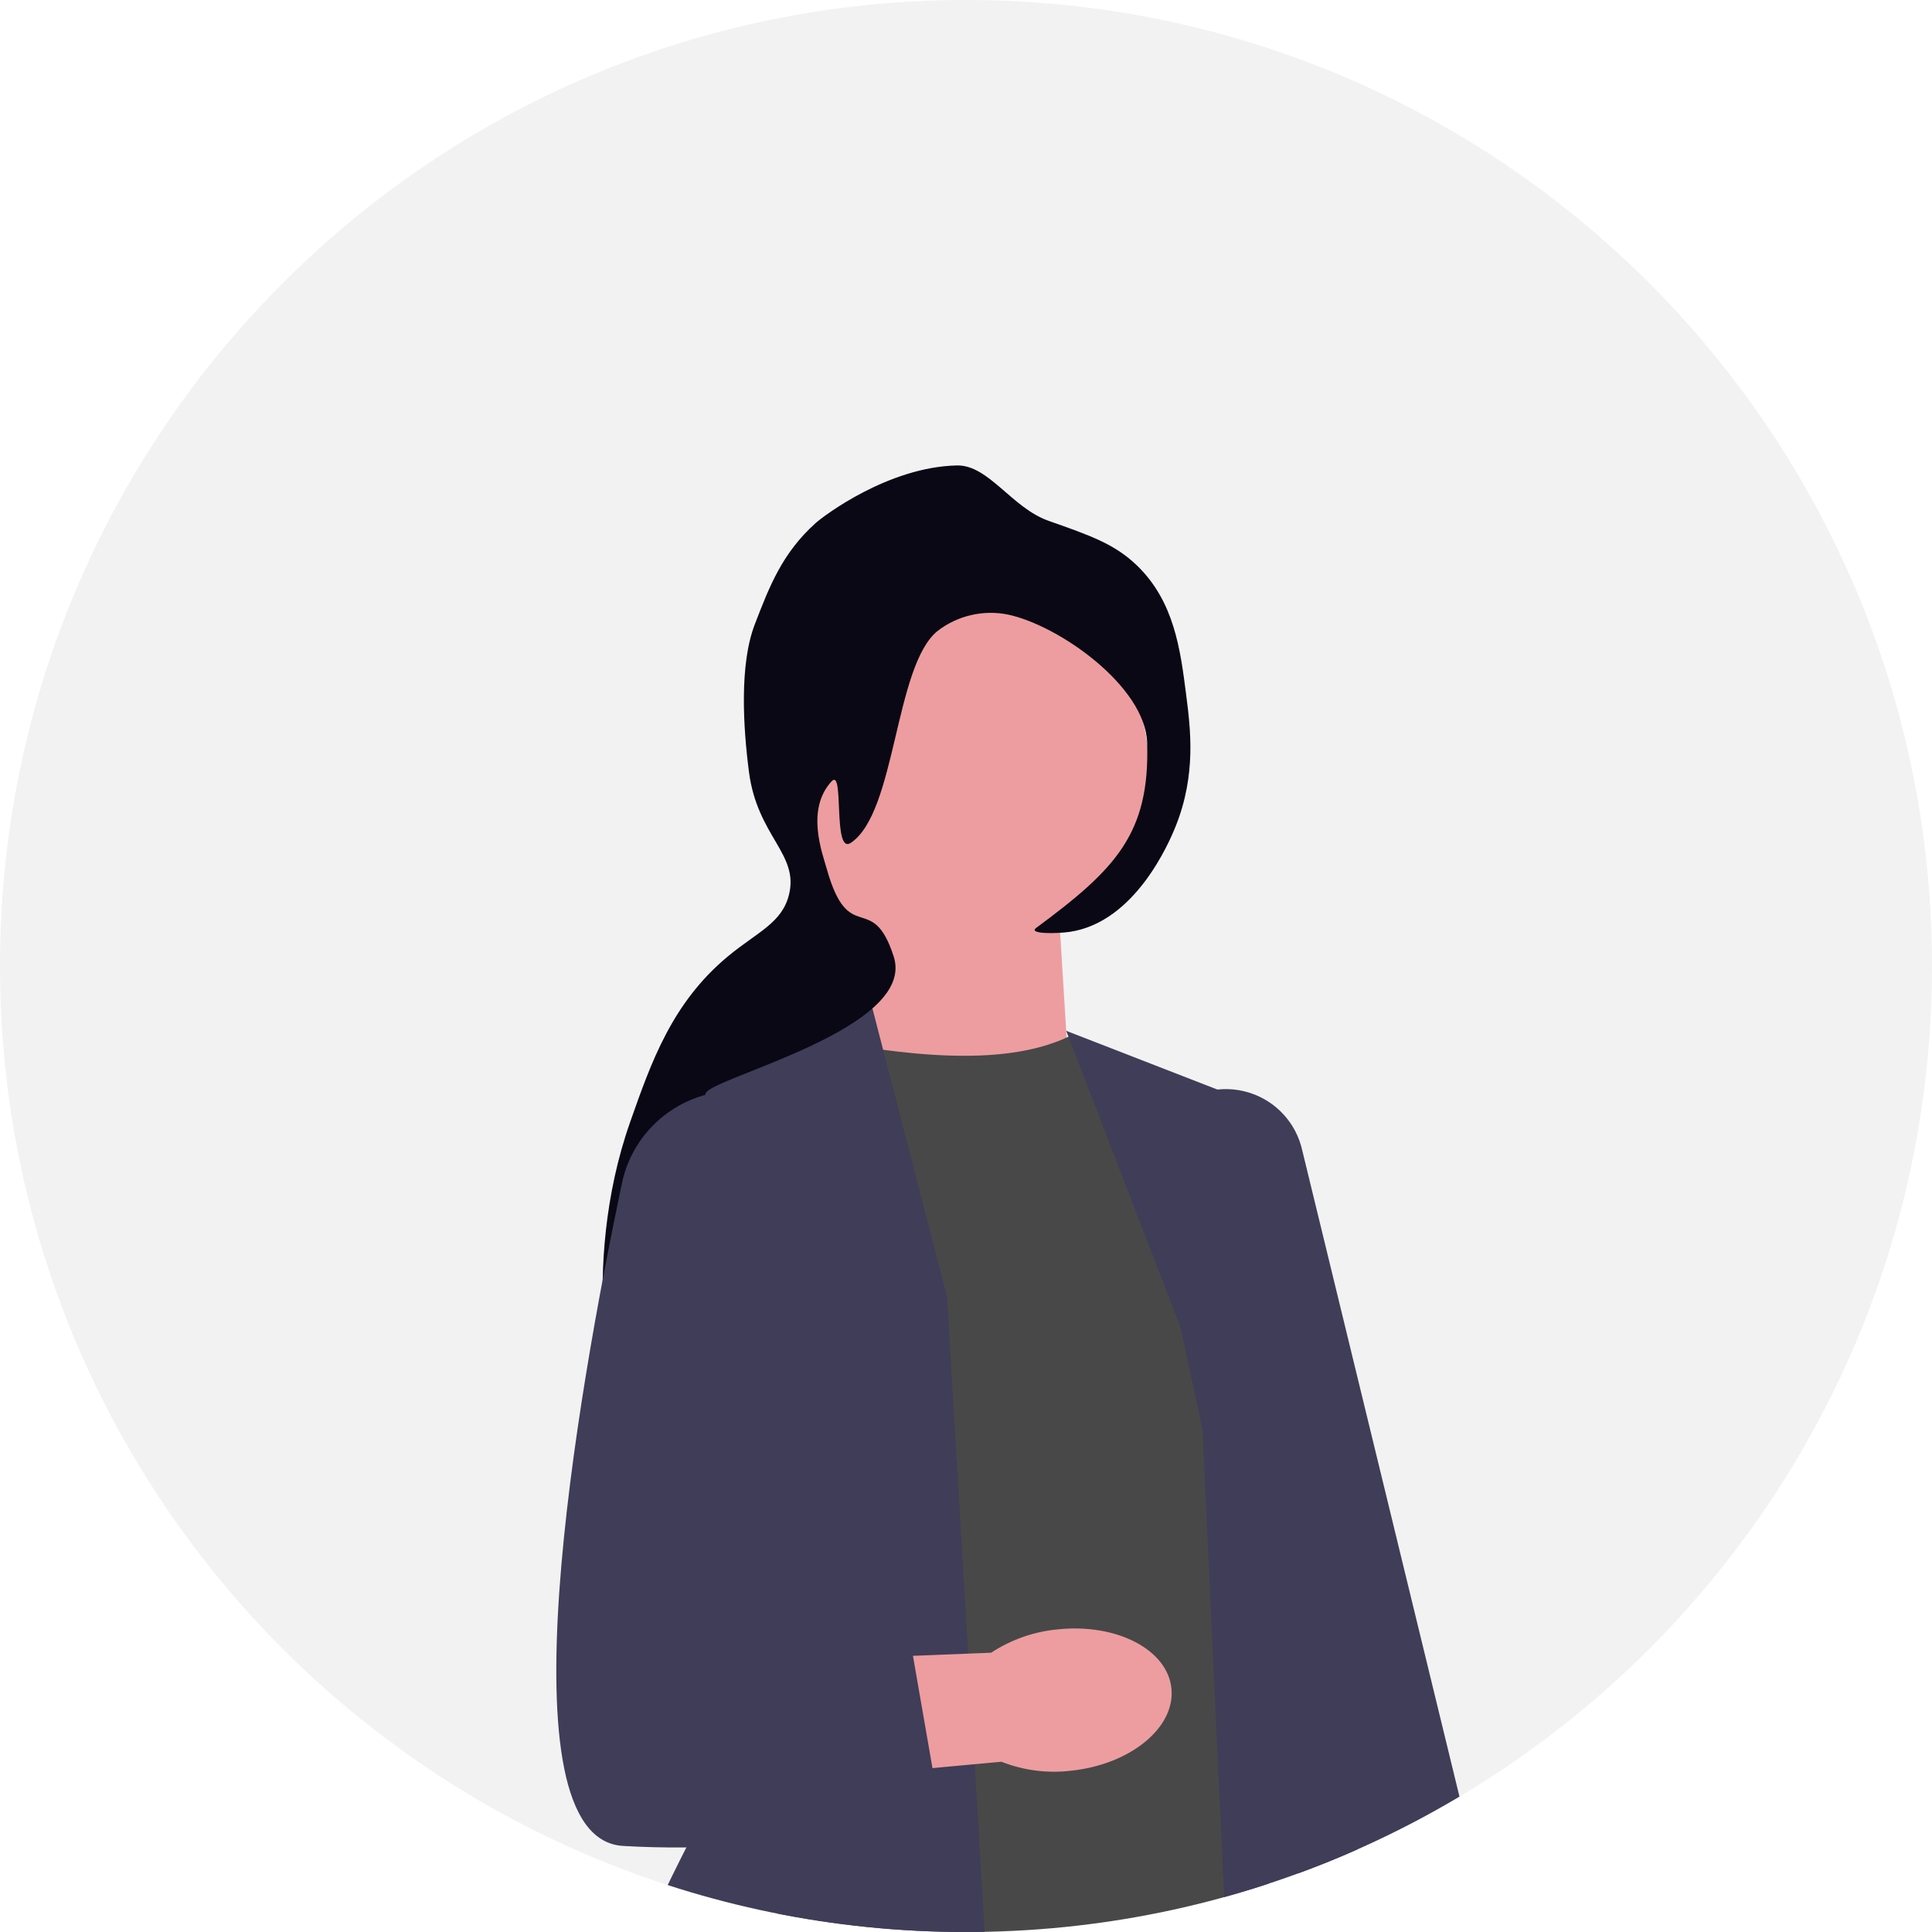
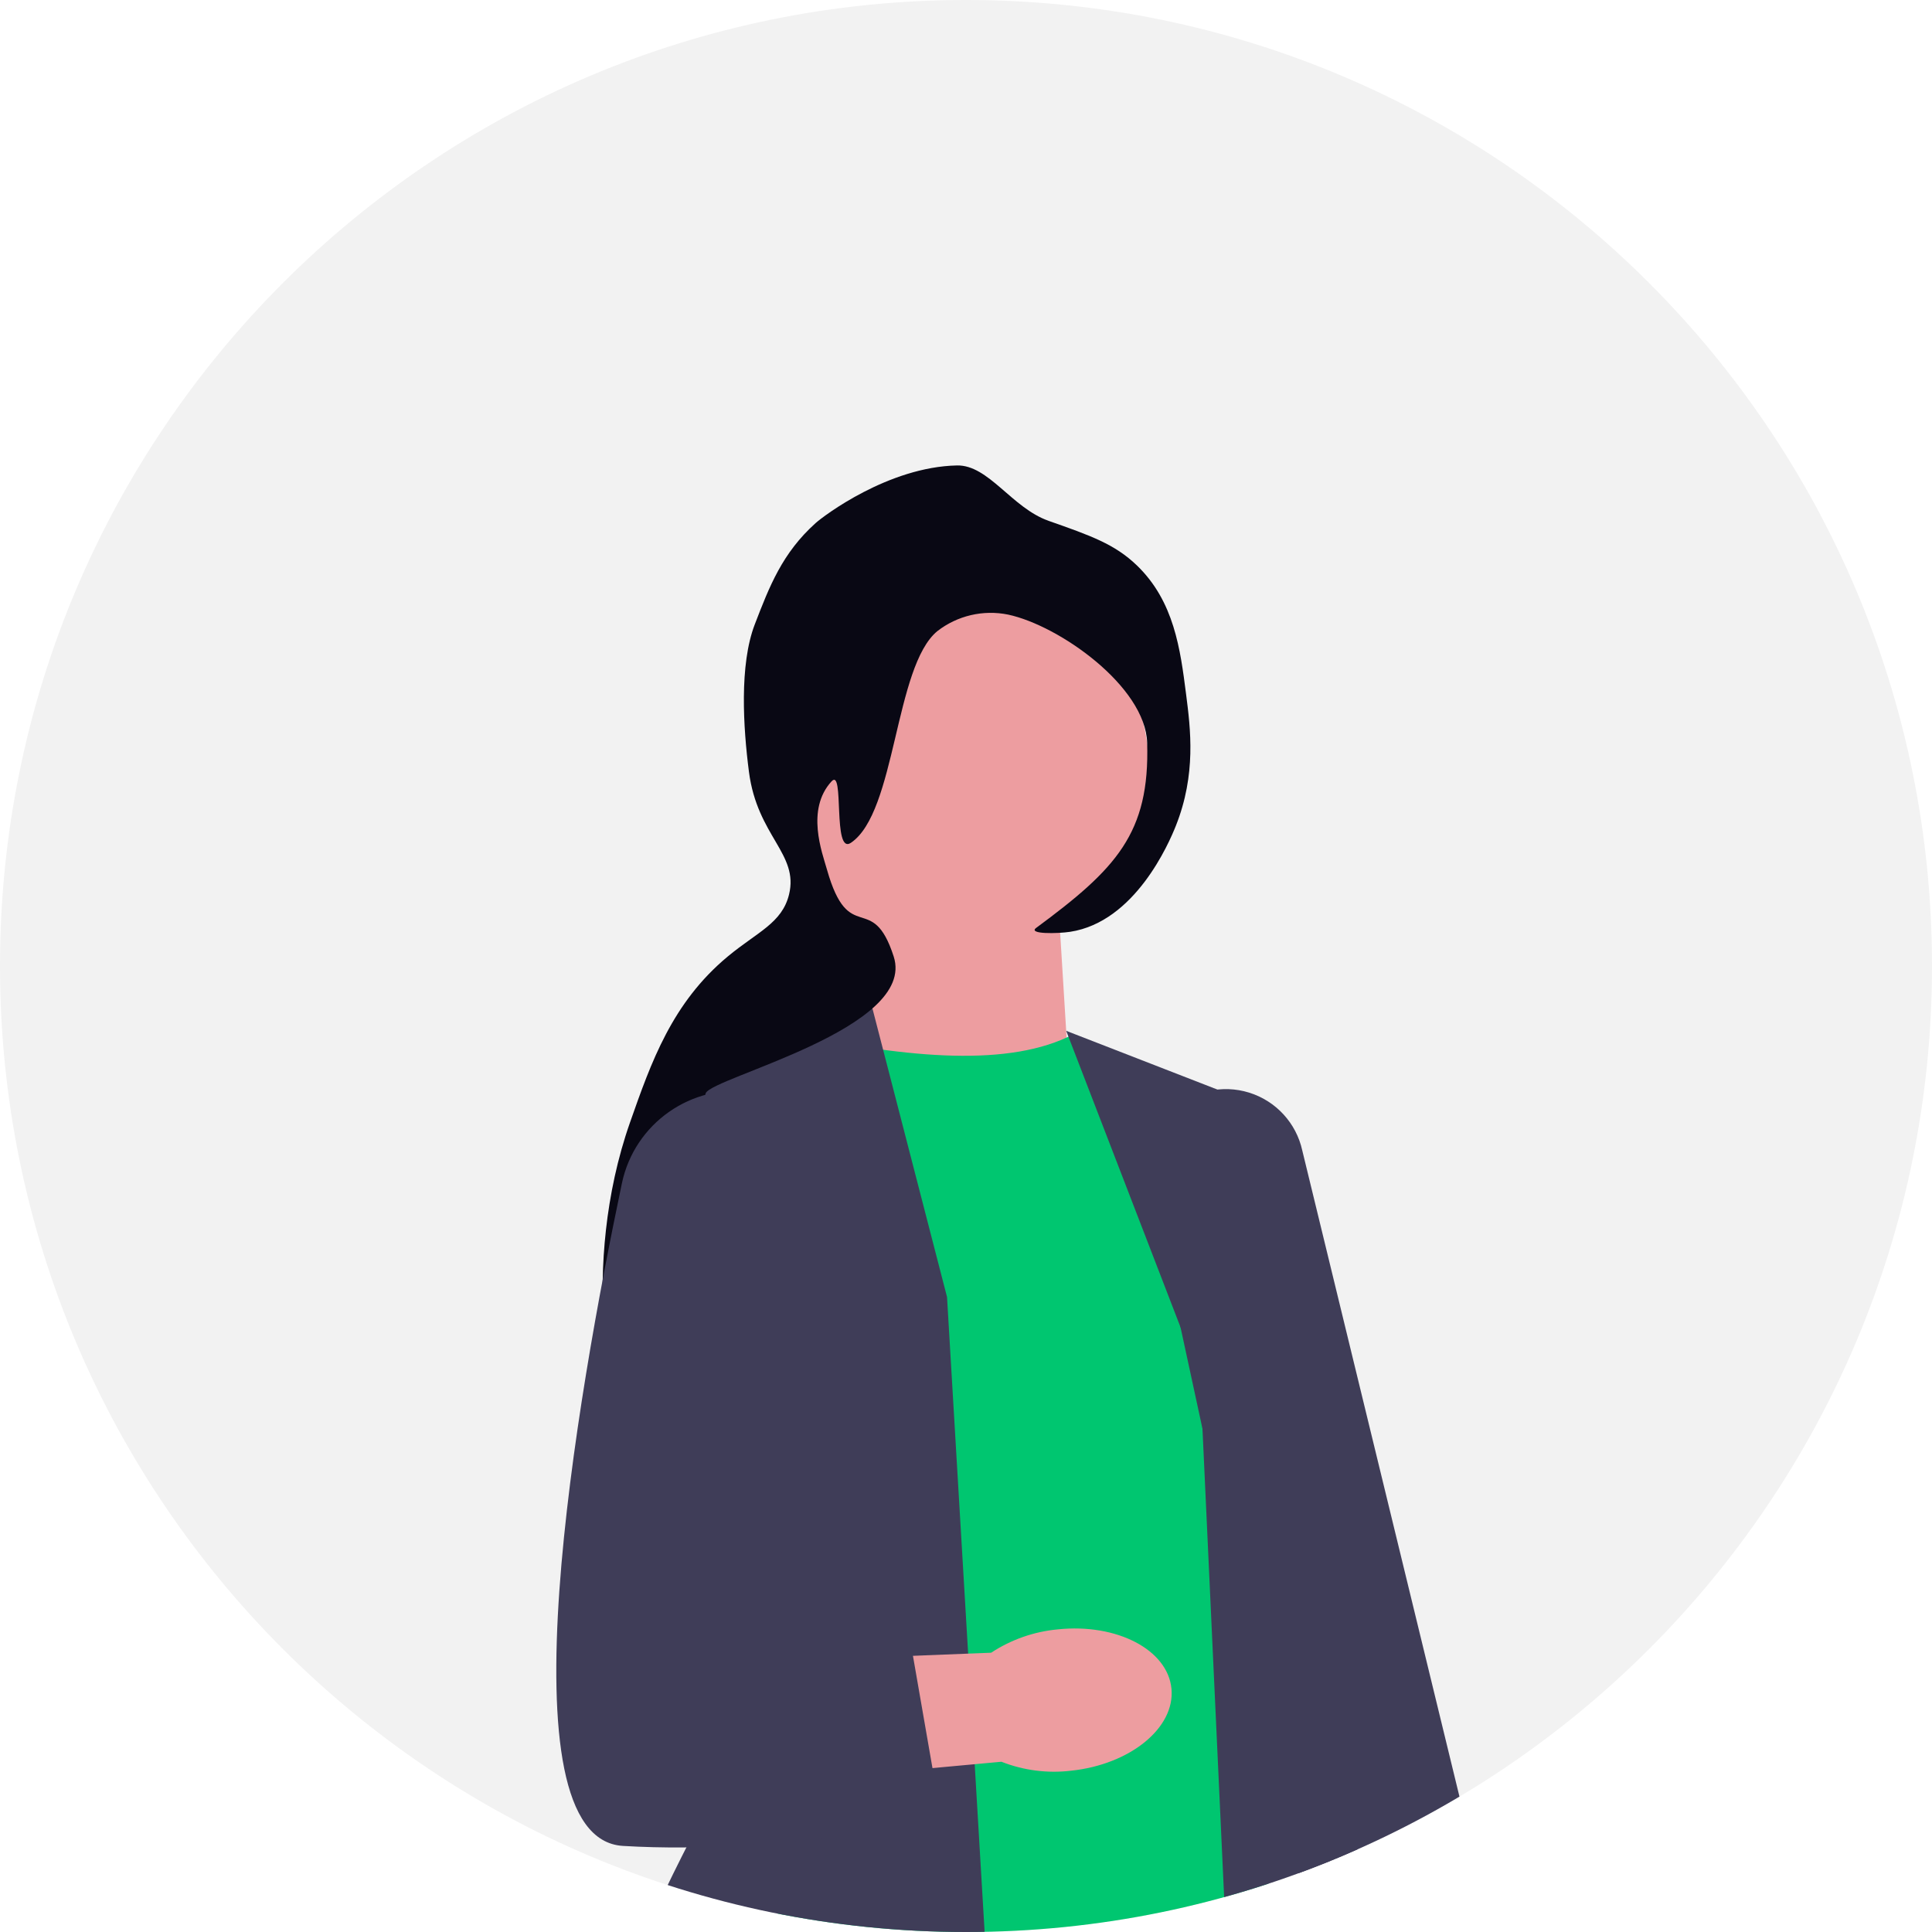
<svg xmlns="http://www.w3.org/2000/svg" width="640" height="640" viewBox="0 0 640 640" role="img" artist="Katerina Limpitsouni" source="https://undraw.co/">
  <defs>
-     <clipPath id="a-4338">
+     <clipPath id="a-78">
      <circle cx="320" cy="320" r="320" transform="translate(532 131)" fill="none" stroke="#707070" stroke-width="1" />
    </clipPath>
  </defs>
  <g transform="translate(-640 -220)">
    <circle cx="320" cy="320" r="320" transform="translate(640 220)" fill="#f2f2f2" />
-     <g transform="translate(108 89)" clip-path="url(#a-4338)">
+     <g transform="translate(108 89)" clip-path="url(#a-78)">
      <g transform="translate(-786.643 -263.817)">
        <path d="M321.754,88.167l2.579,41.86-78.164,3.966,24.206-55.152Z" transform="translate(1347.951 613.625)" fill="#ed9da0" />
-         <path d="M334.533,103.531c-20.951,11.01-54.461,8-92.437,0l-5.938,309.974s123.757,40.089,164.6-11.83L374.29,136.459l-39.769-32.925h0Z" transform="translate(1339.744 633.859)" fill="#484848" />
+         <path d="M334.533,103.531c-20.951,11.01-54.461,8-92.437,0l-5.938,309.974s123.757,40.089,164.6-11.83L374.29,136.459l-39.769-32.925h0Z" transform="translate(1339.744 633.859)" fill="#00c670" />
        <path d="M292.933,94.674l-56.348,33.351a54.255,54.255,0,0,0-24.438,61.938L255.7,338.706S184.781,460.54,207.824,471.287c51.783,24.153,129.052,18.273,129.052,18.273l-17.27-291.7L292.931,94.669h0Z" transform="translate(1312.751 626.596)" fill="#3f3d58" />
        <path d="M288.877,102.924l63.714,24.752,15.049,183.8,42.143,148.069c-71.378,26.055-64.712,13.913-64.712,13.913L333.248,217.964,288.879,102.929h0Z" transform="translate(1382.953 633.363)" fill="#3f3d58" />
        <path d="M369.77,447.653l-.218-1.005L304.424,145.416a25.9,25.9,0,1,1,50.482-11.6L426.439,427.87,369.767,447.65Z" transform="translate(1395.136 642.123)" fill="#3f3d58" />
        <circle cx="63.414" cy="63.414" r="63.414" transform="translate(1572.377 586.084)" fill="#ed9da0" />
        <path d="M352.177,18.334c13.969,4.908,21.961,7.719,29.283,14.771,12.366,11.914,14.408,27.836,16.3,42.631,1.484,11.574,3.4,26.538-3.383,43.634-2.313,5.834-13.534,31.828-35.006,35.112-4.217.645-14.118.814-11.264-1.293,26.412-19.5,37.684-31.27,36.761-61.322-.575-18.674-29.107-38.834-46.048-42.457a28.853,28.853,0,0,0-23.442,5.462c-14.239,11.69-13.633,60.029-28.648,70.133-6.175,4.157-2.061-25.1-6.412-20.354-8.584,9.36-3.079,23.684-1.535,29.153,7.318,25.9,14.984,6.745,22.123,28.858,7.717,23.872-59.961,39.946-62.264,45.277-4.007,9.273,53.223,53.269,37.515,60.9-19.938,9.689-35.656-2.929-44.924,7.888-5.181,6.042-2.378,12.451-11.738,31.26-3.055,6.141-4.592,9.21-5.935,9.1-6.4-.515-16.762-51.744,0-99.452,7.033-20.022,13.923-39.634,32.384-54.978,9.766-8.11,17.954-11.027,20.286-20.5,3.33-13.534-10.5-19.3-13.27-40.651-1.895-14.6-3.226-35.48,1.933-48.863,4.867-12.639,9.094-23.609,20.153-33.556C277.706,16.7,299.147.46,321.883,0c10.467-.21,18.159,14.06,30.293,18.326h0Z" transform="translate(1313.784 549.004)" fill="#090814" />
        <path d="M334.292,212.03c19.575-2.061,36.449,6.752,37.669,19.684s-13.667,25.078-33.259,27.137a47.53,47.53,0,0,1-23.07-2.97l-83.082,7.644L230.057,223l82.168-3.234a48.2,48.2,0,0,1,22.067-7.733Z" transform="translate(1334.749 722.537)" fill="#ed9da0" />
        <path d="M260.939,114.224h0a38.592,38.592,0,0,0-43.16,30.264c-14.582,69.338-40.753,217.04.35,219.505,53.743,3.224,105.335-9.667,105.335-9.667l-12.9-74.164-41.92-4.3L293.3,160.529a38.6,38.6,0,0,0-32.357-46.3Z" transform="translate(1306.877 642.308)" fill="#3f3d58" />
      </g>
    </g>
  </g>
</svg>
